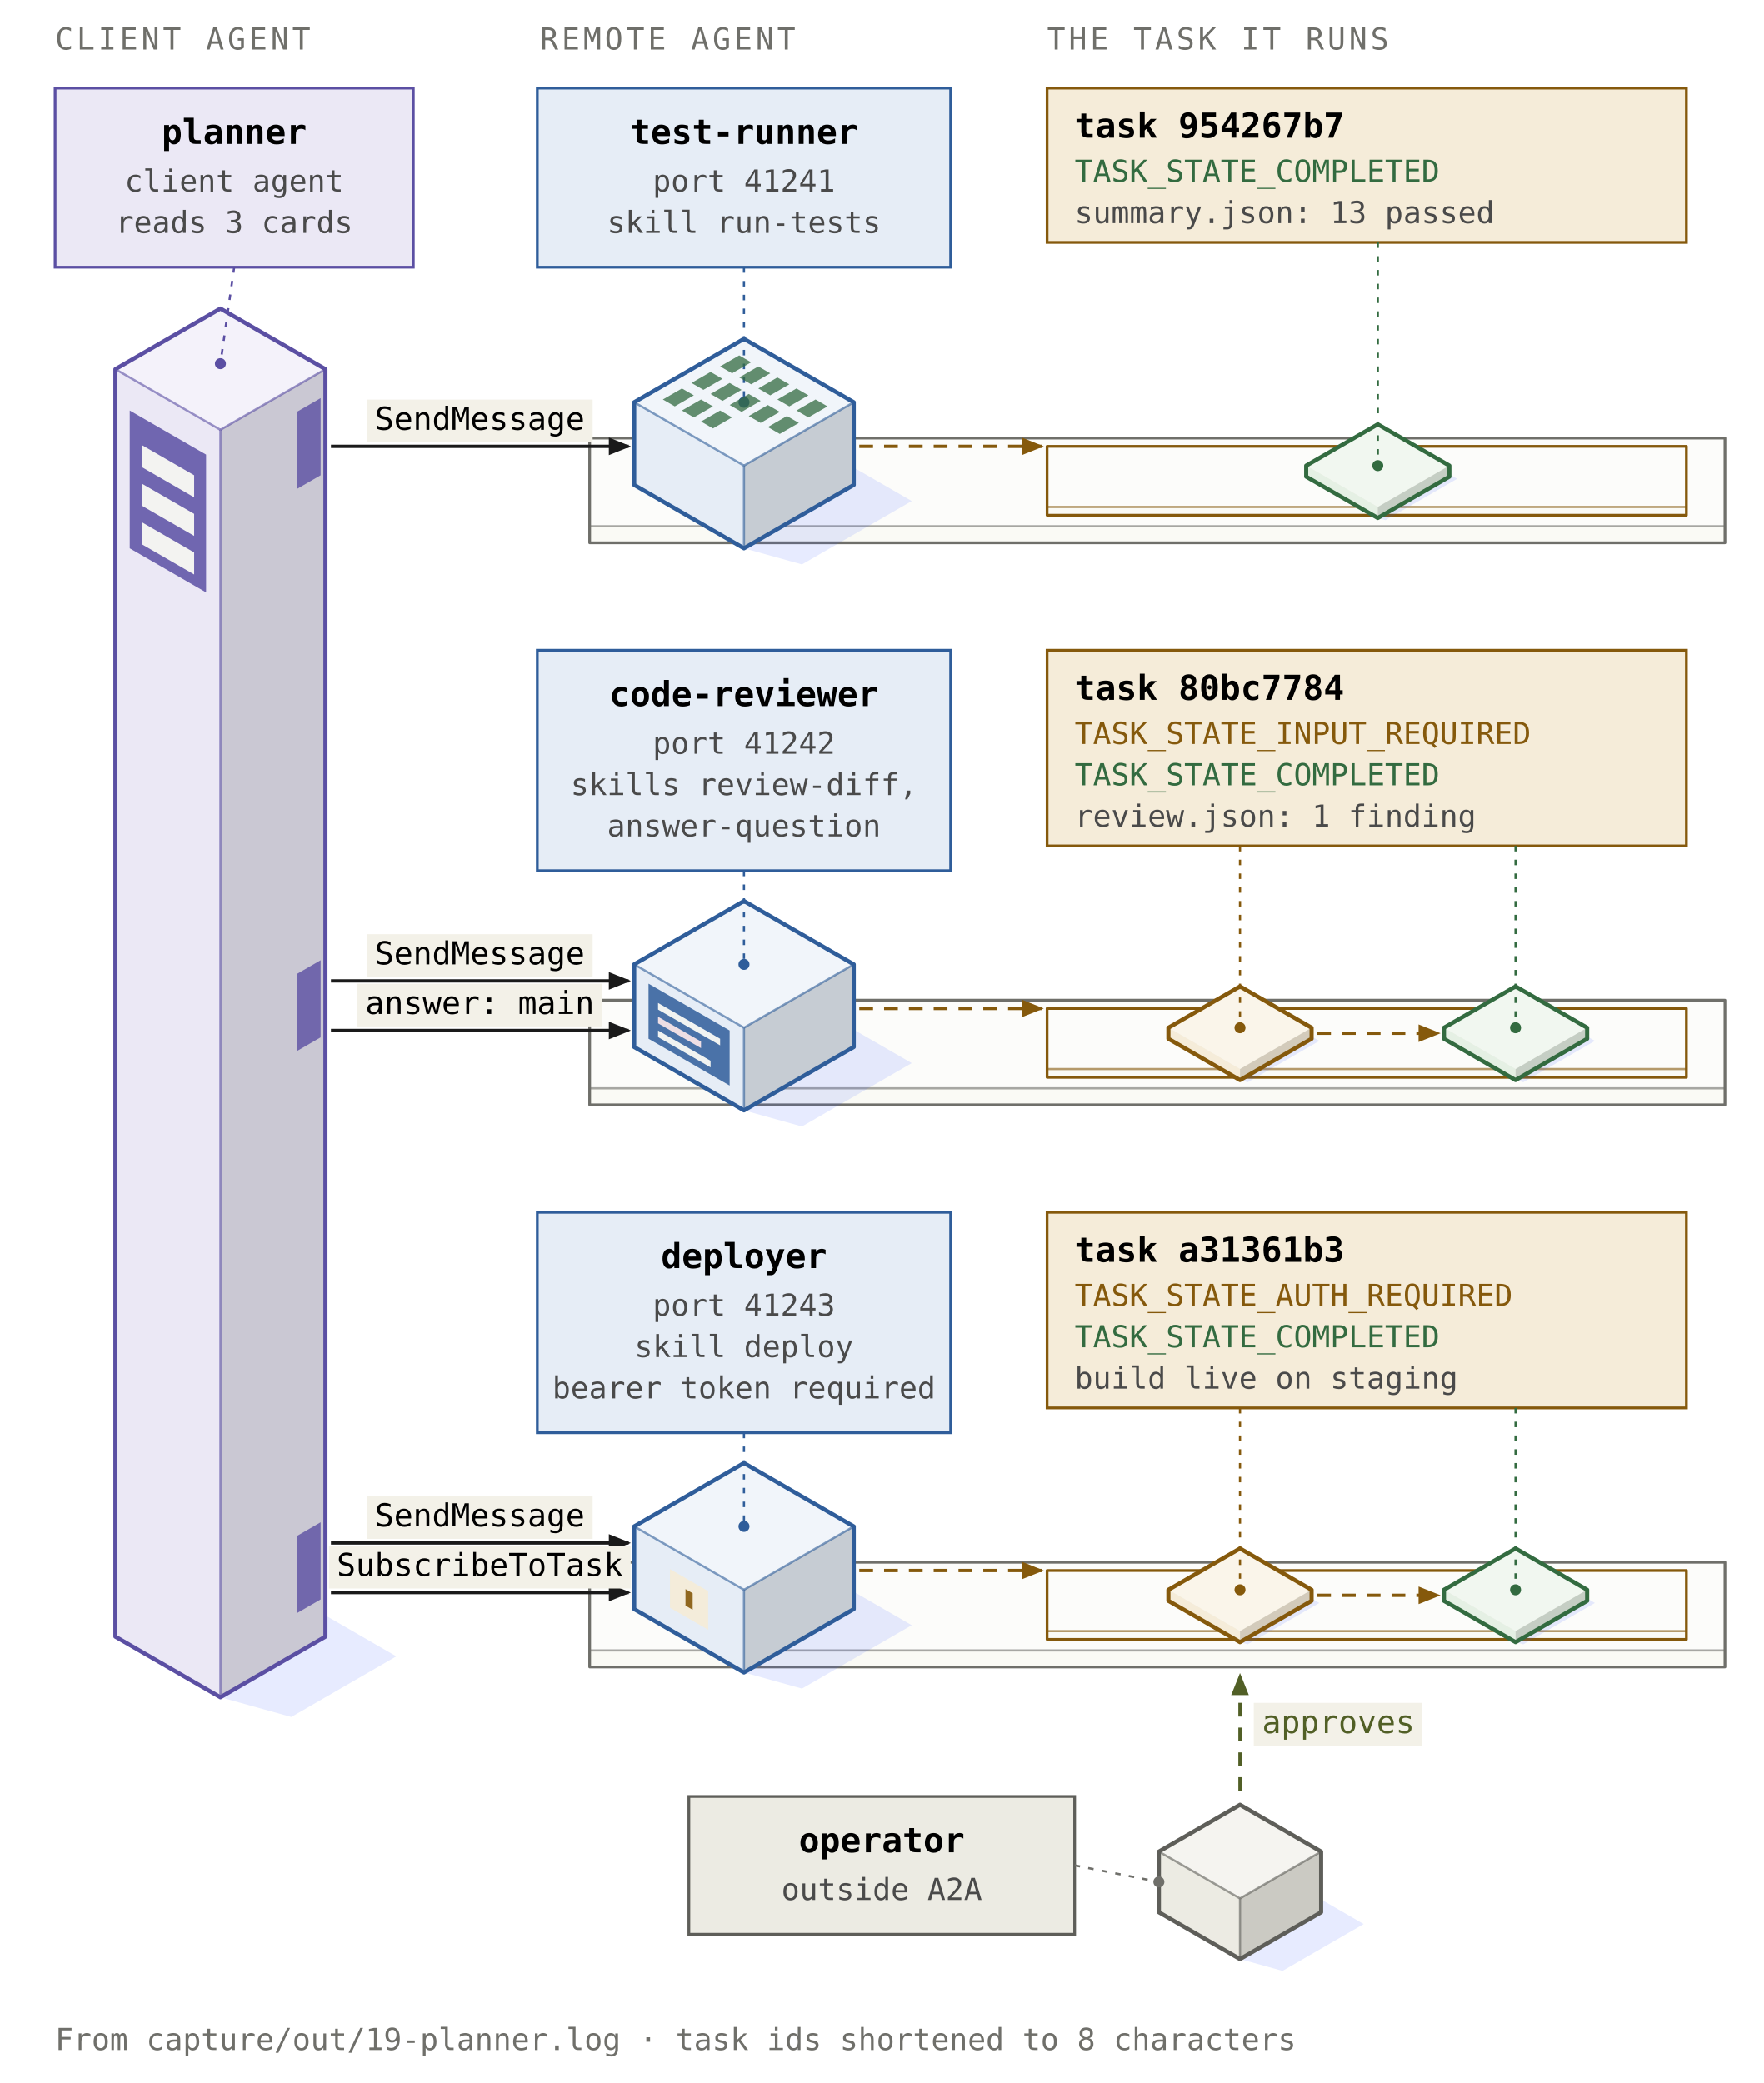
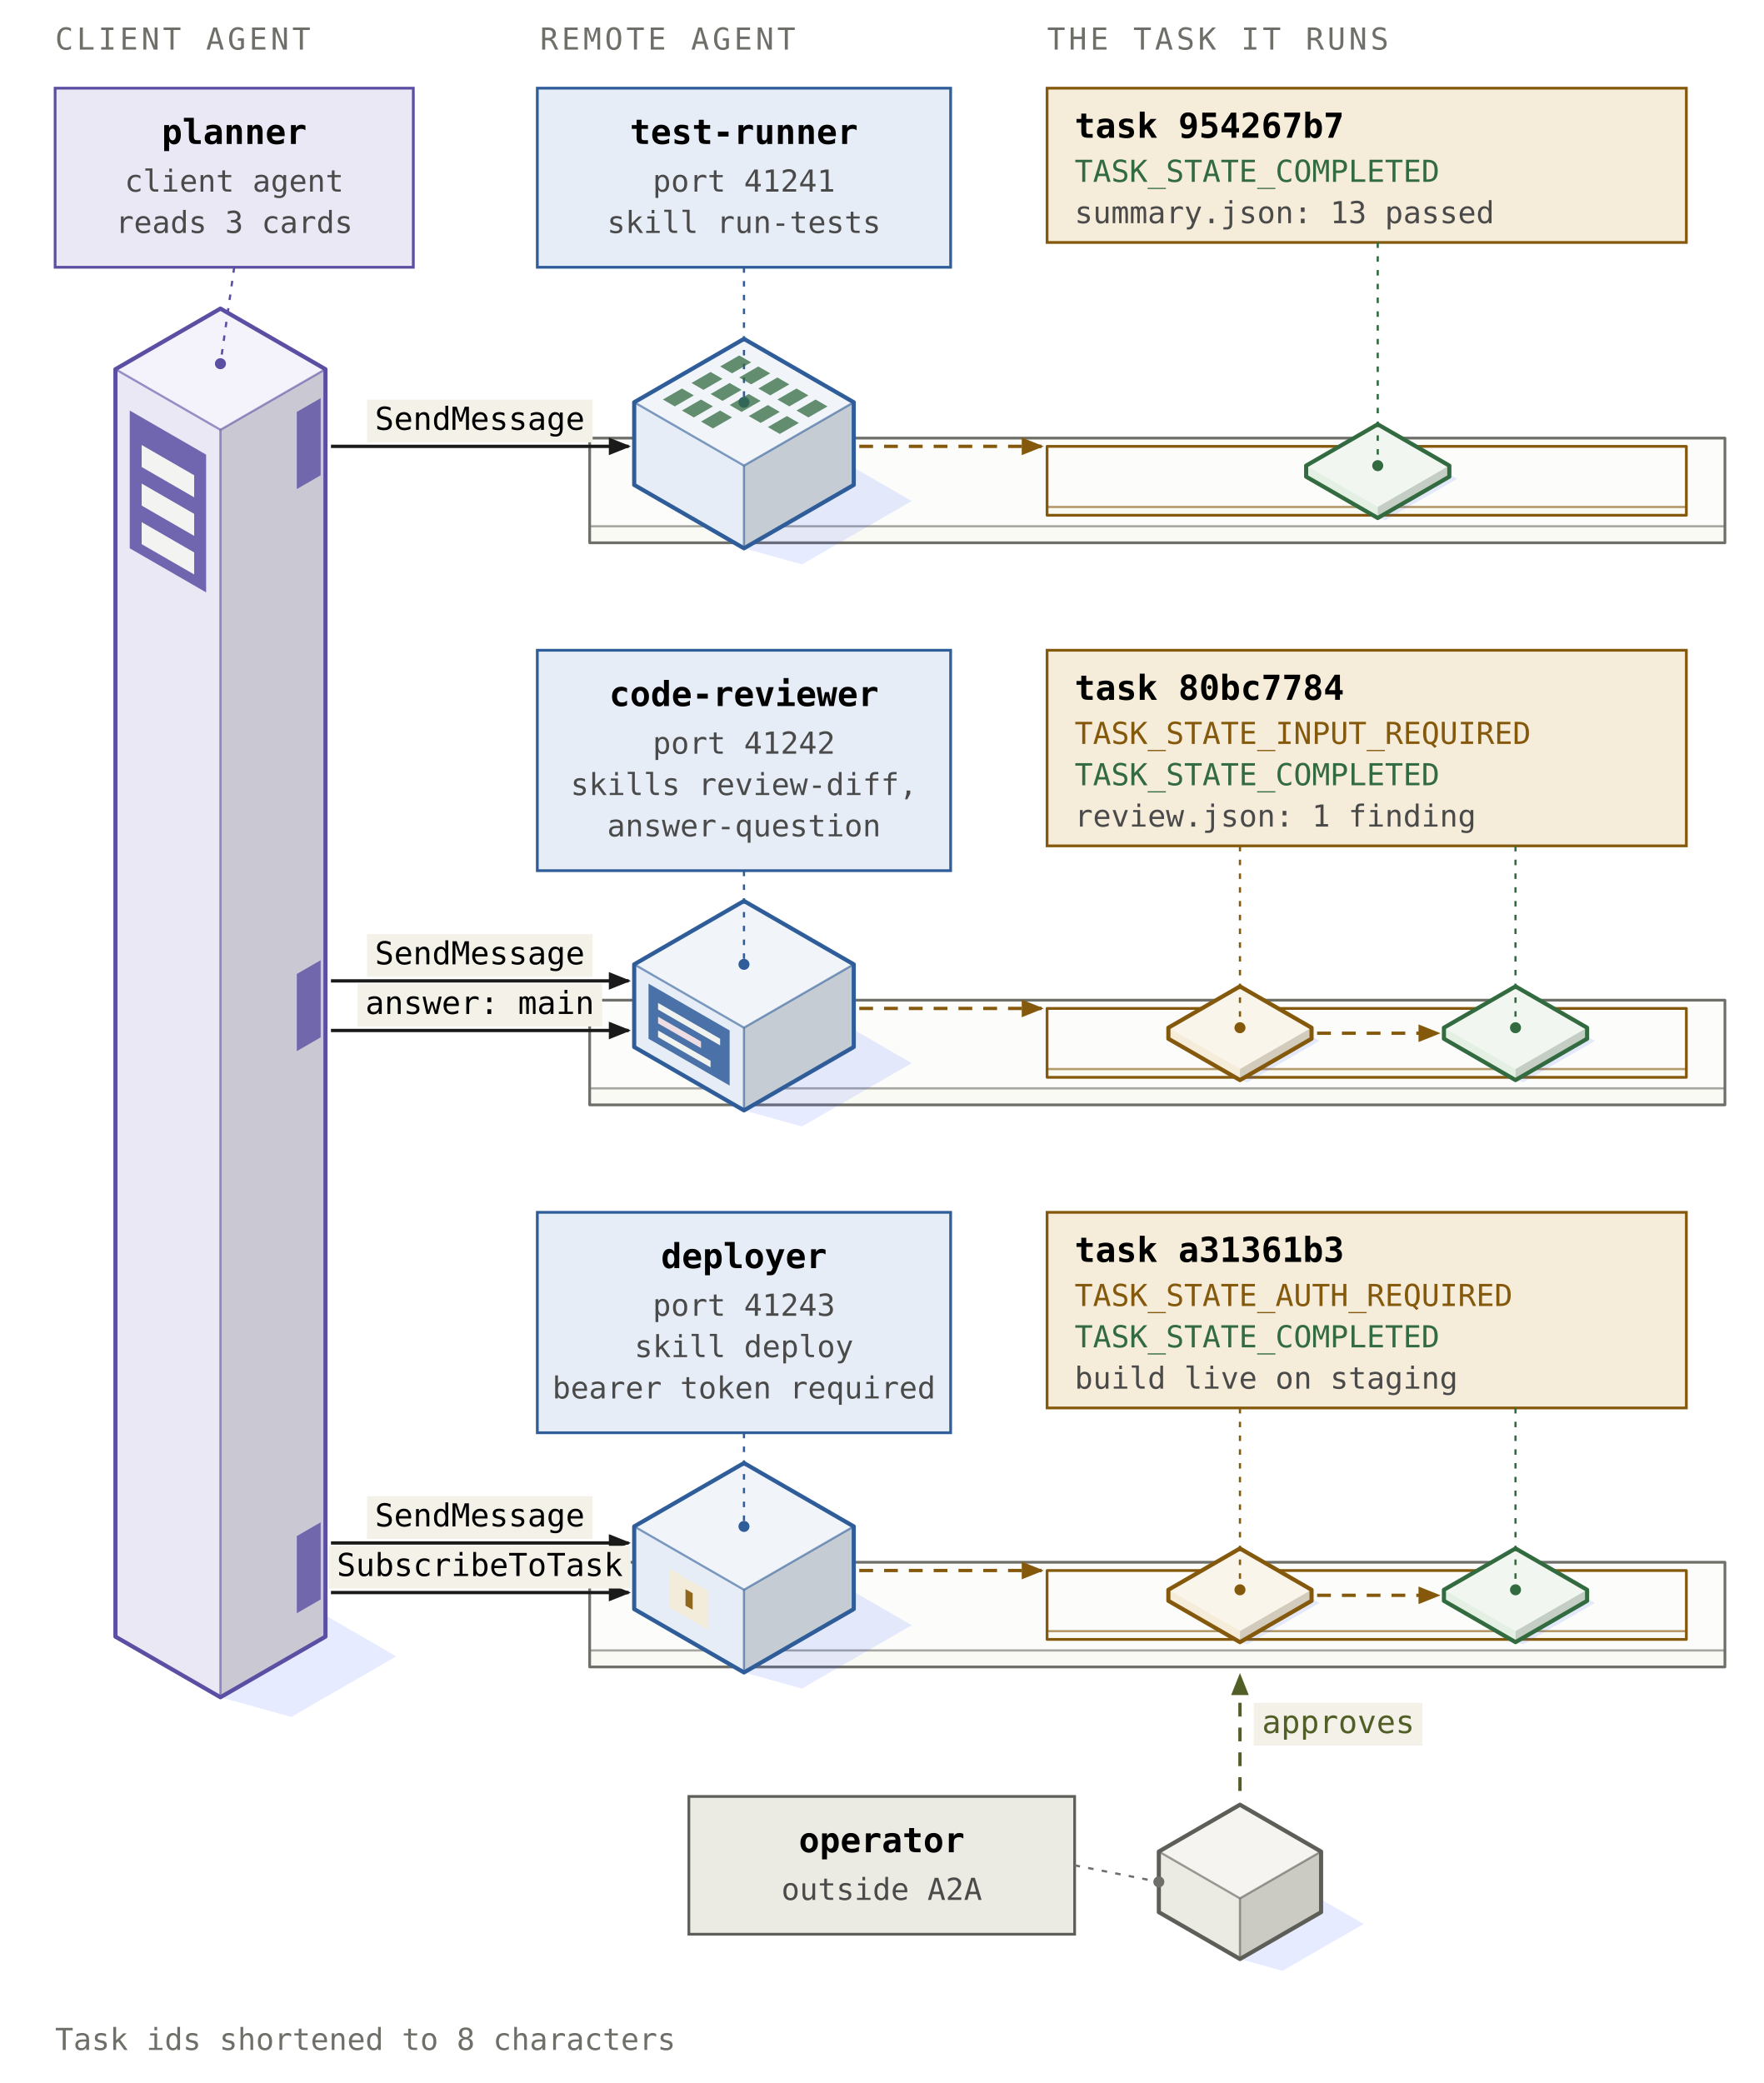
<svg xmlns="http://www.w3.org/2000/svg" viewBox="0 0 640 756" role="img" aria-labelledby="plate-planner-run-title plate-planner-run-desc" font-family="JetBrains Mono, ui-monospace, monospace">
  <defs>
    <marker id="plate-planner-run-head-ink" viewBox="0 0 10 10" refX="9" refY="5" markerWidth="8" markerHeight="8" markerUnits="userSpaceOnUse" orient="auto-start-reverse">
      <path d="M0 1 L10 5 L0 9 z" fill="var(--m-ink, #1a1a1a)" />
    </marker>
    <marker id="plate-planner-run-head-amber" viewBox="0 0 10 10" refX="9" refY="5" markerWidth="8" markerHeight="8" markerUnits="userSpaceOnUse" orient="auto-start-reverse">
      <path d="M0 1 L10 5 L0 9 z" fill="var(--m-amber-ink, #85590c)" />
    </marker>
    <marker id="plate-planner-run-head-olive" viewBox="0 0 10 10" refX="9" refY="5" markerWidth="8" markerHeight="8" markerUnits="userSpaceOnUse" orient="auto-start-reverse">
      <path d="M0 1 L10 5 L0 9 z" fill="var(--m-olive-ink, #515f26)" />
    </marker>
  </defs>
  <text x="20" y="18" font-size="11" letter-spacing="1.2" fill="var(--m-ink-mute, #6f6f6a)">CLIENT AGENT</text>
  <text x="196" y="18" font-size="11" letter-spacing="1.2" fill="var(--m-ink-mute, #6f6f6a)">REMOTE AGENT</text>
  <text x="380" y="18" font-size="11" letter-spacing="1.2" fill="var(--m-ink-mute, #6f6f6a)">THE TASK IT RUNS</text>
  <rect x="20" y="32" width="130" height="65" fill="var(--m-violet-fill, #ebe8f5)" stroke="var(--m-violet-ink, #5b4fa3)" />
  <text x="85" y="52.25" font-size="12.5" text-anchor="middle" font-weight="700">planner</text>
  <text x="85" y="69.55" font-size="11" text-anchor="middle" class="m-serif" fill="var(--m-ink-soft, #4a4a4a)">client agent</text>
  <text x="85" y="84.55" font-size="11" text-anchor="middle" class="m-serif" fill="var(--m-ink-soft, #4a4a4a)">reads 3 cards</text>
  <polygon points="41.89,594 80,572 105.72,579.15 143.83,601.15 105.72,623.15 80,616" fill="var(--m-accent, #3553ff)" fill-opacity="0.12" />
  <polygon points="80,112 118.11,134 118.11,594 80,616 41.89,594 41.89,134" fill="var(--m-panel, #f3f1e8)" />
  <polygon points="80,112 118.11,134 80,156 41.89,134" fill="var(--m-violet-fill, #ebe8f5)" />
  <polygon points="80,112 118.11,134 80,156 41.89,134" fill="var(--m-shine, #ffffff)" fill-opacity="0.45" />
  <polygon points="41.89,594 80,616 80,156 41.89,134" fill="var(--m-violet-fill, #ebe8f5)" />
  <polygon points="118.11,594 80,616 80,156 118.11,134" fill="var(--m-violet-fill, #ebe8f5)" />
  <polygon points="118.11,594 80,616 80,156 118.11,134" fill="var(--m-shade, #1a1a1a)" fill-opacity="0.16" />
  <polyline points="80,156 118.11,134" fill="none" stroke="var(--m-violet-ink, #5b4fa3)" stroke-width="0.8" stroke-opacity="0.6" />
  <polyline points="80,156 41.89,134" fill="none" stroke="var(--m-violet-ink, #5b4fa3)" stroke-width="0.8" stroke-opacity="0.6" />
  <polyline points="80,156 80,616" fill="none" stroke="var(--m-violet-ink, #5b4fa3)" stroke-width="0.8" stroke-opacity="0.6" />
  <polygon points="80,112 118.11,134 118.11,594 80,616 41.89,594 41.89,134" fill="none" stroke="var(--m-violet-ink, #5b4fa3)" stroke-width="1.5" stroke-linejoin="round" />
  <polygon points="47.09,149 74.8,165 74.8,215 47.09,199" fill="var(--m-violet-ink, #5b4fa3)" fill-opacity="0.85" />
  <polygon points="51.42,161.5 70.47,172.5 70.47,180.5 51.42,169.5" fill="var(--m-paper, #fafaf5)" fill-opacity="0.95" />
  <polygon points="51.42,175.5 70.47,186.5 70.47,194.5 51.42,183.5" fill="var(--m-paper, #fafaf5)" fill-opacity="0.95" />
  <polygon points="51.42,189.5 70.47,200.5 70.47,208.5 51.42,197.5" fill="var(--m-paper, #fafaf5)" fill-opacity="0.95" />
  <polyline points="85,97 80,132" fill="none" stroke="var(--m-violet-ink, #5b4fa3)" stroke-width="0.8" stroke-dasharray="2 3" />
  <circle cx="80" cy="132" r="2" fill="var(--m-violet-ink, #5b4fa3)" />
  <polygon points="214,197 626,197 626,191 626,159 214,159 214,191" fill="var(--m-panel, #f3f1e8)" />
  <polygon points="214,197 626,197 626,191 214,191" fill="var(--m-paper, #fafaf5)" />
  <polygon points="214,191 626,191 626,159 214,159" fill="var(--m-paper, #fafaf5)" />
  <polygon points="214,191 626,191 626,159 214,159" fill="var(--m-shine, #ffffff)" fill-opacity="0.45" />
  <polyline points="214,191 626,191" fill="none" stroke="var(--m-ink-mute, #6f6f6a)" stroke-width="0.8" stroke-opacity="0.6" />
  <polygon points="214,197 626,197 626,191 626,159 214,159 214,191" fill="none" stroke="var(--m-ink-mute, #6f6f6a)" stroke-width="1" stroke-linejoin="round" />
  <polygon points="116.37,172.5 107.71,177.5 107.71,149.5 116.37,144.5" fill="var(--m-violet-ink, #5b4fa3)" fill-opacity="0.8" />
  <polygon points="214,401 626,401 626,395 626,363 214,363 214,395" fill="var(--m-panel, #f3f1e8)" />
  <polygon points="214,401 626,401 626,395 214,395" fill="var(--m-paper, #fafaf5)" />
  <polygon points="214,395 626,395 626,363 214,363" fill="var(--m-paper, #fafaf5)" />
  <polygon points="214,395 626,395 626,363 214,363" fill="var(--m-shine, #ffffff)" fill-opacity="0.45" />
  <polyline points="214,395 626,395" fill="none" stroke="var(--m-ink-mute, #6f6f6a)" stroke-width="0.8" stroke-opacity="0.6" />
  <polygon points="214,401 626,401 626,395 626,363 214,363 214,395" fill="none" stroke="var(--m-ink-mute, #6f6f6a)" stroke-width="1" stroke-linejoin="round" />
  <polygon points="116.37,376.5 107.71,381.5 107.71,353.5 116.37,348.5" fill="var(--m-violet-ink, #5b4fa3)" fill-opacity="0.8" />
  <polygon points="214,605 626,605 626,599 626,567 214,567 214,599" fill="var(--m-panel, #f3f1e8)" />
  <polygon points="214,605 626,605 626,599 214,599" fill="var(--m-paper, #fafaf5)" />
  <polygon points="214,599 626,599 626,567 214,567" fill="var(--m-paper, #fafaf5)" />
  <polygon points="214,599 626,599 626,567 214,567" fill="var(--m-shine, #ffffff)" fill-opacity="0.45" />
  <polyline points="214,599 626,599" fill="none" stroke="var(--m-ink-mute, #6f6f6a)" stroke-width="0.8" stroke-opacity="0.6" />
  <polygon points="214,605 626,605 626,599 626,567 214,567 214,599" fill="none" stroke="var(--m-ink-mute, #6f6f6a)" stroke-width="1" stroke-linejoin="round" />
  <polygon points="116.37,580.5 107.71,585.5 107.71,557.5 116.37,552.5" fill="var(--m-violet-ink, #5b4fa3)" fill-opacity="0.8" />
  <g data-beat="1">
    <animate attributeName="opacity" values="0;0;1" keyTimes="0;0;1" calcMode="spline" keySplines="0 0 1 1;0.23 1 0.32 1" dur="0.45s" begin="indefinite" fill="freeze" />
    <animateTransform attributeName="transform" type="translate" values="0 4;0 4;0 0" keyTimes="0;0;1" calcMode="spline" keySplines="0 0 1 1;0.23 1 0.32 1" dur="0.45s" begin="indefinite" fill="freeze" />
    <rect x="195" y="32" width="150" height="65" fill="var(--m-blue-fill, #e6edf6)" stroke="var(--m-blue-ink, #2f5d9a)" />
    <text x="270" y="52.25" font-size="12.5" text-anchor="middle" font-weight="700">test-runner</text>
    <text x="270" y="69.55" font-size="11" text-anchor="middle" class="m-serif" fill="var(--m-ink-soft, #4a4a4a)">port 41241</text>
    <text x="270" y="84.55" font-size="11" text-anchor="middle" class="m-serif" fill="var(--m-ink-soft, #4a4a4a)">skill run-tests</text>
    <polygon points="230.16,176 270,153 291.04,158.85 330.88,181.85 291.04,204.85 270,199" fill="var(--m-accent, #3553ff)" fill-opacity="0.12" />
    <polygon points="270,123 309.84,146 309.84,176 270,199 230.16,176 230.16,146" fill="var(--m-panel, #f3f1e8)" />
    <polygon points="270,123 309.84,146 270,169 230.16,146" fill="var(--m-blue-fill, #e6edf6)" />
    <polygon points="270,123 309.84,146 270,169 230.16,146" fill="var(--m-shine, #ffffff)" fill-opacity="0.45" />
    <polygon points="230.16,176 270,199 270,169 230.16,146" fill="var(--m-blue-fill, #e6edf6)" />
    <polygon points="309.84,176 270,199 270,169 309.84,146" fill="var(--m-blue-fill, #e6edf6)" />
    <polygon points="309.84,176 270,199 270,169 309.84,146" fill="var(--m-shade, #1a1a1a)" fill-opacity="0.16" />
    <polyline points="270,169 309.84,146" fill="none" stroke="var(--m-blue-ink, #2f5d9a)" stroke-width="0.8" stroke-opacity="0.6" />
    <polyline points="270,169 230.16,146" fill="none" stroke="var(--m-blue-ink, #2f5d9a)" stroke-width="0.8" stroke-opacity="0.6" />
    <polyline points="270,169 270,199" fill="none" stroke="var(--m-blue-ink, #2f5d9a)" stroke-width="0.8" stroke-opacity="0.6" />
    <polygon points="270,123 309.84,146 309.84,176 270,199 230.16,176 230.16,146" fill="none" stroke="var(--m-blue-ink, #2f5d9a)" stroke-width="1.5" stroke-linejoin="round" />
    <polyline points="270,97 270,146" fill="none" stroke="var(--m-blue-ink, #2f5d9a)" stroke-width="0.8" stroke-dasharray="2 3" />
    <circle cx="270" cy="146" r="2" fill="var(--m-blue-ink, #2f5d9a)" />
    <polygon points="268.27,129 272.6,131.5 265.67,135.5 261.34,133" fill="var(--m-green-ink, #336b40)" fill-opacity="0.75" />
    <polygon points="275.2,133 279.53,135.5 272.6,139.5 268.27,137" fill="var(--m-green-ink, #336b40)" fill-opacity="0.75" />
    <polygon points="282.12,137 286.45,139.5 279.53,143.5 275.2,141" fill="var(--m-green-ink, #336b40)" fill-opacity="0.75" />
    <polygon points="289.05,141 293.38,143.5 286.45,147.5 282.12,145" fill="var(--m-green-ink, #336b40)" fill-opacity="0.75" />
    <polygon points="295.98,145 300.31,147.5 293.38,151.5 289.05,149" fill="var(--m-green-ink, #336b40)" fill-opacity="0.75" />
    <polygon points="257.88,135 262.21,137.5 255.28,141.5 250.95,139" fill="var(--m-green-ink, #336b40)" fill-opacity="0.75" />
    <polygon points="264.8,139 269.13,141.5 262.21,145.5 257.88,143" fill="var(--m-green-ink, #336b40)" fill-opacity="0.75" />
    <polygon points="271.73,143 276.06,145.5 269.13,149.5 264.8,147" fill="var(--m-green-ink, #336b40)" fill-opacity="0.75" />
    <polygon points="278.66,147 282.99,149.5 276.06,153.5 271.73,151" fill="var(--m-green-ink, #336b40)" fill-opacity="0.75" />
    <polygon points="285.59,151 289.92,153.5 282.99,157.5 278.66,155" fill="var(--m-green-ink, #336b40)" fill-opacity="0.75" />
    <polygon points="247.48,141 251.81,143.5 244.89,147.5 240.56,145" fill="var(--m-green-ink, #336b40)" fill-opacity="0.75" />
    <polygon points="254.41,145 258.74,147.5 251.81,151.5 247.48,149" fill="var(--m-green-ink, #336b40)" fill-opacity="0.75" />
    <polygon points="261.34,149 265.67,151.5 258.74,155.5 254.41,153" fill="var(--m-green-ink, #336b40)" fill-opacity="0.75" />
    <line x1="120.11" y1="162" x2="228.16" y2="162" stroke="var(--m-ink, #1a1a1a)" stroke-width="1.2" marker-end="url(#plate-planner-run-head-ink)" />
    <circle class="m-packet" r="3.5" fill="var(--m-ink, #1a1a1a)" opacity="0">
      <animateMotion path="M120.11 162 L228.16 162" keyPoints="0;0;1;1" keyTimes="0;0;0.688;1" calcMode="linear" dur="0.8s" begin="indefinite" fill="freeze" />
      <animate attributeName="opacity" values="0;0;1;1;0" keyTimes="0;0;0.1;0.688;1" dur="0.8s" begin="indefinite" fill="freeze" />
    </circle>
    <rect class="m-knock" x="133.18" y="145.03" width="81.9" height="15.5" fill="var(--m-panel, #f3f1e8)" />
    <text x="174.13" y="156" font-size="11.5" text-anchor="middle">SendMessage</text>
  </g>
  <g data-beat="2">
    <animate attributeName="opacity" values="0;0;1" keyTimes="0;0.571;1" calcMode="spline" keySplines="0 0 1 1;0.23 1 0.32 1" dur="1.05s" begin="indefinite" fill="freeze" />
    <animateTransform attributeName="transform" type="translate" values="0 4;0 4;0 0" keyTimes="0;0.571;1" calcMode="spline" keySplines="0 0 1 1;0.23 1 0.32 1" dur="1.05s" begin="indefinite" fill="freeze" />
    <line x1="311.84" y1="162" x2="378" y2="162" stroke="var(--m-amber-ink, #85590c)" stroke-width="1.2" stroke-dasharray="5 4" marker-end="url(#plate-planner-run-head-amber)" />
    <circle class="m-packet" r="3.5" fill="var(--m-amber-ink, #85590c)" opacity="0">
      <animateMotion path="M311.84 162 L378 162" keyPoints="0;0;1;1" keyTimes="0;0.429;0.821;1" calcMode="linear" dur="1.4s" begin="indefinite" fill="freeze" />
      <animate attributeName="opacity" values="0;0;1;1;0" keyTimes="0;0.429;0.486;0.821;1" dur="1.4s" begin="indefinite" fill="freeze" />
    </circle>
    <polygon points="380,187 612,187 612,184 612,162 380,162 380,184" fill="var(--m-panel, #f3f1e8)" />
    <polygon points="380,187 612,187 612,184 380,184" fill="var(--m-paper, #fafaf5)" />
    <polygon points="380,184 612,184 612,162 380,162" fill="var(--m-paper, #fafaf5)" />
    <polygon points="380,184 612,184 612,162 380,162" fill="var(--m-shine, #ffffff)" fill-opacity="0.45" />
    <polyline points="380,184 612,184" fill="none" stroke="var(--m-amber-ink, #85590c)" stroke-width="0.8" stroke-opacity="0.6" />
    <polygon points="380,187 612,187 612,184 612,162 380,162 380,184" fill="none" stroke="var(--m-amber-ink, #85590c)" stroke-width="1" stroke-linejoin="round" />
    <polygon points="474.02,173 500,158 502.81,158.78 528.79,173.78 502.81,188.78 500,188" fill="var(--m-accent, #3553ff)" fill-opacity="0.12" />
    <polygon points="500,154 525.98,169 525.98,173 500,188 474.02,173 474.02,169" fill="var(--m-panel, #f3f1e8)" />
    <polygon points="500,154 525.98,169 500,184 474.02,169" fill="var(--m-green-fill, #e5f0e4)" />
    <polygon points="500,154 525.98,169 500,184 474.02,169" fill="var(--m-shine, #ffffff)" fill-opacity="0.45" />
    <polygon points="474.02,173 500,188 500,184 474.02,169" fill="var(--m-green-fill, #e5f0e4)" />
    <polygon points="525.98,173 500,188 500,184 525.98,169" fill="var(--m-green-fill, #e5f0e4)" />
    <polygon points="525.98,173 500,188 500,184 525.98,169" fill="var(--m-shade, #1a1a1a)" fill-opacity="0.16" />
    <polygon points="500,154 525.98,169 525.98,173 500,188 474.02,173 474.02,169" fill="none" stroke="var(--m-green-ink, #336b40)" stroke-width="1.5" stroke-linejoin="round" />
    <rect x="380" y="32" width="232" height="56" fill="var(--m-amber-fill, #f5ecd9)" stroke="var(--m-amber-ink, #85590c)" />
    <text x="390" y="50" font-size="12.5" font-weight="700">task 954267b7</text>
    <text x="390" y="66" font-size="11" fill="var(--m-green-ink, #336b40)">TASK_STATE_COMPLETED</text>
    <text x="390" y="81" font-size="11" class="m-serif" fill="var(--m-ink-soft, #4a4a4a)">summary.json: 13 passed</text>
    <polyline points="500,88 500,169" fill="none" stroke="var(--m-green-ink, #336b40)" stroke-width="0.8" stroke-dasharray="2 3" />
    <circle cx="500" cy="169" r="2" fill="var(--m-green-ink, #336b40)" />
  </g>
  <g data-beat="3">
    <animate attributeName="opacity" values="0;0;1" keyTimes="0;0.727;1" calcMode="spline" keySplines="0 0 1 1;0.23 1 0.32 1" dur="1.65s" begin="indefinite" fill="freeze" />
    <animateTransform attributeName="transform" type="translate" values="0 4;0 4;0 0" keyTimes="0;0.727;1" calcMode="spline" keySplines="0 0 1 1;0.23 1 0.32 1" dur="1.65s" begin="indefinite" fill="freeze" />
    <rect x="195" y="236" width="150" height="80" fill="var(--m-blue-fill, #e6edf6)" stroke="var(--m-blue-ink, #2f5d9a)" />
    <text x="270" y="256.25" font-size="12.5" text-anchor="middle" font-weight="700">code-reviewer</text>
    <text x="270" y="273.55" font-size="11" text-anchor="middle" class="m-serif" fill="var(--m-ink-soft, #4a4a4a)">port 41242</text>
    <text x="270" y="288.55" font-size="11" text-anchor="middle" class="m-serif" fill="var(--m-ink-soft, #4a4a4a)">skills review-diff,</text>
    <text x="270" y="303.55" font-size="11" text-anchor="middle" class="m-serif" fill="var(--m-ink-soft, #4a4a4a)">answer-question</text>
    <polygon points="230.16,380 270,357 291.04,362.85 330.88,385.85 291.04,408.85 270,403" fill="var(--m-accent, #3553ff)" fill-opacity="0.12" />
    <polygon points="270,327 309.84,350 309.84,380 270,403 230.16,380 230.16,350" fill="var(--m-panel, #f3f1e8)" />
    <polygon points="270,327 309.84,350 270,373 230.16,350" fill="var(--m-blue-fill, #e6edf6)" />
    <polygon points="270,327 309.84,350 270,373 230.16,350" fill="var(--m-shine, #ffffff)" fill-opacity="0.45" />
    <polygon points="230.16,380 270,403 270,373 230.16,350" fill="var(--m-blue-fill, #e6edf6)" />
    <polygon points="309.84,380 270,403 270,373 309.84,350" fill="var(--m-blue-fill, #e6edf6)" />
    <polygon points="309.84,380 270,403 270,373 309.84,350" fill="var(--m-shade, #1a1a1a)" fill-opacity="0.16" />
    <polyline points="270,373 309.84,350" fill="none" stroke="var(--m-blue-ink, #2f5d9a)" stroke-width="0.8" stroke-opacity="0.6" />
    <polyline points="270,373 230.16,350" fill="none" stroke="var(--m-blue-ink, #2f5d9a)" stroke-width="0.8" stroke-opacity="0.6" />
    <polyline points="270,373 270,403" fill="none" stroke="var(--m-blue-ink, #2f5d9a)" stroke-width="0.8" stroke-opacity="0.6" />
    <polygon points="270,327 309.84,350 309.84,380 270,403 230.16,380 230.16,350" fill="none" stroke="var(--m-blue-ink, #2f5d9a)" stroke-width="1.5" stroke-linejoin="round" />
    <polyline points="270,316 270,350" fill="none" stroke="var(--m-blue-ink, #2f5d9a)" stroke-width="0.8" stroke-dasharray="2 3" />
    <circle cx="270" cy="350" r="2" fill="var(--m-blue-ink, #2f5d9a)" />
    <polygon points="235.36,377 264.8,394 264.8,374 235.36,357" fill="var(--m-blue-ink, #2f5d9a)" fill-opacity="0.85" />
    <polygon points="238.82,364 261.34,377 261.34,379.4 238.82,366.4" fill="var(--m-paper, #fafaf5)" fill-opacity="0.95" />
    <polygon points="238.82,369 254.41,378 254.41,380.4 238.82,371.4" fill="var(--m-rose-fill, #f7e4e7)" fill-opacity="0.95" />
    <polygon points="238.82,374 257.88,385 257.88,387.4 238.82,376.4" fill="var(--m-paper, #fafaf5)" fill-opacity="0.95" />
    <line x1="120.11" y1="356" x2="228.16" y2="356" stroke="var(--m-ink, #1a1a1a)" stroke-width="1.2" marker-end="url(#plate-planner-run-head-ink)" />
    <circle class="m-packet" r="3.5" fill="var(--m-ink, #1a1a1a)" opacity="0">
      <animateMotion path="M120.11 356 L228.16 356" keyPoints="0;0;1;1" keyTimes="0;0.6;0.875;1" calcMode="linear" dur="2s" begin="indefinite" fill="freeze" />
      <animate attributeName="opacity" values="0;0;1;1;0" keyTimes="0;0.6;0.64;0.875;1" dur="2s" begin="indefinite" fill="freeze" />
    </circle>
    <rect class="m-knock" x="133.18" y="339.03" width="81.9" height="15.5" fill="var(--m-panel, #f3f1e8)" />
    <text x="174.13" y="350" font-size="11.5" text-anchor="middle">SendMessage</text>
  </g>
  <g data-beat="4">
    <animate attributeName="opacity" values="0;0;1" keyTimes="0;0.8;1" calcMode="spline" keySplines="0 0 1 1;0.23 1 0.32 1" dur="2.25s" begin="indefinite" fill="freeze" />
    <animateTransform attributeName="transform" type="translate" values="0 4;0 4;0 0" keyTimes="0;0.8;1" calcMode="spline" keySplines="0 0 1 1;0.23 1 0.32 1" dur="2.25s" begin="indefinite" fill="freeze" />
    <line x1="311.84" y1="366" x2="378" y2="366" stroke="var(--m-amber-ink, #85590c)" stroke-width="1.2" stroke-dasharray="5 4" marker-end="url(#plate-planner-run-head-amber)" />
    <circle class="m-packet" r="3.5" fill="var(--m-amber-ink, #85590c)" opacity="0">
      <animateMotion path="M311.84 366 L378 366" keyPoints="0;0;1;1" keyTimes="0;0.692;0.904;1" calcMode="linear" dur="2.6s" begin="indefinite" fill="freeze" />
      <animate attributeName="opacity" values="0;0;1;1;0" keyTimes="0;0.692;0.723;0.904;1" dur="2.6s" begin="indefinite" fill="freeze" />
    </circle>
    <polygon points="380,391 612,391 612,388 612,366 380,366 380,388" fill="var(--m-panel, #f3f1e8)" />
    <polygon points="380,391 612,391 612,388 380,388" fill="var(--m-paper, #fafaf5)" />
    <polygon points="380,388 612,388 612,366 380,366" fill="var(--m-paper, #fafaf5)" />
    <polygon points="380,388 612,388 612,366 380,366" fill="var(--m-shine, #ffffff)" fill-opacity="0.45" />
    <polyline points="380,388 612,388" fill="none" stroke="var(--m-amber-ink, #85590c)" stroke-width="0.8" stroke-opacity="0.6" />
    <polygon points="380,391 612,391 612,388 612,366 380,366 380,388" fill="none" stroke="var(--m-amber-ink, #85590c)" stroke-width="1" stroke-linejoin="round" />
    <polygon points="424.02,377 450,362 452.81,362.78 478.79,377.78 452.81,392.78 450,392" fill="var(--m-accent, #3553ff)" fill-opacity="0.12" />
    <polygon points="450,358 475.98,373 475.98,377 450,392 424.02,377 424.02,373" fill="var(--m-panel, #f3f1e8)" />
    <polygon points="450,358 475.98,373 450,388 424.02,373" fill="var(--m-amber-fill, #f5ecd9)" />
    <polygon points="450,358 475.98,373 450,388 424.02,373" fill="var(--m-shine, #ffffff)" fill-opacity="0.45" />
    <polygon points="424.02,377 450,392 450,388 424.02,373" fill="var(--m-amber-fill, #f5ecd9)" />
    <polygon points="475.98,377 450,392 450,388 475.98,373" fill="var(--m-amber-fill, #f5ecd9)" />
    <polygon points="475.98,377 450,392 450,388 475.98,373" fill="var(--m-shade, #1a1a1a)" fill-opacity="0.16" />
    <polygon points="450,358 475.98,373 475.98,377 450,392 424.02,377 424.02,373" fill="none" stroke="var(--m-amber-ink, #85590c)" stroke-width="1.5" stroke-linejoin="round" />
    <rect x="380" y="236" width="232" height="71" fill="var(--m-amber-fill, #f5ecd9)" stroke="var(--m-amber-ink, #85590c)" />
    <text x="390" y="254" font-size="12.5" font-weight="700">task 80bc7784</text>
    <text x="390" y="270" font-size="11" fill="var(--m-amber-ink, #85590c)">TASK_STATE_INPUT_REQUIRED</text>
  </g>
  <g data-beat="6">
    <animate attributeName="opacity" values="0;0;1" keyTimes="0;0.87;1" calcMode="spline" keySplines="0 0 1 1;0.23 1 0.32 1" dur="3.45s" begin="indefinite" fill="freeze" />
    <animateTransform attributeName="transform" type="translate" values="0 4;0 4;0 0" keyTimes="0;0.87;1" calcMode="spline" keySplines="0 0 1 1;0.23 1 0.32 1" dur="3.45s" begin="indefinite" fill="freeze" />
    <text x="390" y="285" font-size="11" fill="var(--m-green-ink, #336b40)">TASK_STATE_COMPLETED</text>
    <text x="390" y="300" font-size="11" class="m-serif" fill="var(--m-ink-soft, #4a4a4a)">review.json: 1 finding</text>
  </g>
  <g data-beat="4">
    <animate attributeName="opacity" values="0;0;1" keyTimes="0;0.8;1" calcMode="spline" keySplines="0 0 1 1;0.23 1 0.32 1" dur="2.25s" begin="indefinite" fill="freeze" />
    <animateTransform attributeName="transform" type="translate" values="0 4;0 4;0 0" keyTimes="0;0.8;1" calcMode="spline" keySplines="0 0 1 1;0.23 1 0.32 1" dur="2.25s" begin="indefinite" fill="freeze" />
    <polyline points="450,307 450,373" fill="none" stroke="var(--m-amber-ink, #85590c)" stroke-width="0.8" stroke-dasharray="2 3" />
    <circle cx="450" cy="373" r="2" fill="var(--m-amber-ink, #85590c)" />
  </g>
  <g data-beat="6">
    <animate attributeName="opacity" values="0;0;1" keyTimes="0;0.87;1" calcMode="spline" keySplines="0 0 1 1;0.23 1 0.32 1" dur="3.45s" begin="indefinite" fill="freeze" />
    <animateTransform attributeName="transform" type="translate" values="0 4;0 4;0 0" keyTimes="0;0.87;1" calcMode="spline" keySplines="0 0 1 1;0.23 1 0.32 1" dur="3.45s" begin="indefinite" fill="freeze" />
    <polygon points="524.02,377 550,362 552.81,362.78 578.79,377.78 552.81,392.78 550,392" fill="var(--m-accent, #3553ff)" fill-opacity="0.12" />
    <polygon points="550,358 575.98,373 575.98,377 550,392 524.02,377 524.02,373" fill="var(--m-panel, #f3f1e8)" />
    <polygon points="550,358 575.98,373 550,388 524.02,373" fill="var(--m-green-fill, #e5f0e4)" />
    <polygon points="550,358 575.98,373 550,388 524.02,373" fill="var(--m-shine, #ffffff)" fill-opacity="0.45" />
    <polygon points="524.02,377 550,392 550,388 524.02,373" fill="var(--m-green-fill, #e5f0e4)" />
    <polygon points="575.98,377 550,392 550,388 575.98,373" fill="var(--m-green-fill, #e5f0e4)" />
    <polygon points="575.98,377 550,392 550,388 575.98,373" fill="var(--m-shade, #1a1a1a)" fill-opacity="0.16" />
    <polygon points="550,358 575.98,373 575.98,377 550,392 524.02,377 524.02,373" fill="none" stroke="var(--m-green-ink, #336b40)" stroke-width="1.5" stroke-linejoin="round" />
    <polyline points="550,307 550,373" fill="none" stroke="var(--m-green-ink, #336b40)" stroke-width="0.8" stroke-dasharray="2 3" />
    <circle cx="550" cy="373" r="2" fill="var(--m-green-ink, #336b40)" />
    <line x1="478" y1="375" x2="522" y2="375" stroke="var(--m-amber-ink, #85590c)" stroke-width="1.2" stroke-dasharray="5 4" marker-end="url(#plate-planner-run-head-amber)" />
    <circle class="m-packet" r="3.5" fill="var(--m-amber-ink, #85590c)" opacity="0">
      <animateMotion path="M478 375 L522 375" keyPoints="0;0;1;1" keyTimes="0;0.789;0.934;1" calcMode="linear" dur="3.8s" begin="indefinite" fill="freeze" />
      <animate attributeName="opacity" values="0;0;1;1;0" keyTimes="0;0.789;0.811;0.934;1" dur="3.8s" begin="indefinite" fill="freeze" />
    </circle>
  </g>
  <g data-beat="5">
    <animate attributeName="opacity" values="0;0;1" keyTimes="0;0.842;1" calcMode="spline" keySplines="0 0 1 1;0.23 1 0.32 1" dur="2.85s" begin="indefinite" fill="freeze" />
    <animateTransform attributeName="transform" type="translate" values="0 4;0 4;0 0" keyTimes="0;0.842;1" calcMode="spline" keySplines="0 0 1 1;0.23 1 0.32 1" dur="2.85s" begin="indefinite" fill="freeze" />
    <line x1="120.11" y1="374" x2="228.16" y2="374" stroke="var(--m-ink, #1a1a1a)" stroke-width="1.2" marker-end="url(#plate-planner-run-head-ink)" />
    <circle class="m-packet" r="3.5" fill="var(--m-ink, #1a1a1a)" opacity="0">
      <animateMotion path="M120.11 374 L228.16 374" keyPoints="0;0;1;1" keyTimes="0;0.75;0.922;1" calcMode="linear" dur="3.2s" begin="indefinite" fill="freeze" />
      <animate attributeName="opacity" values="0;0;1;1;0" keyTimes="0;0.75;0.775;0.922;1" dur="3.2s" begin="indefinite" fill="freeze" />
    </circle>
    <rect class="m-knock" x="129.73" y="357.03" width="88.8" height="15.5" fill="var(--m-panel, #f3f1e8)" />
    <text x="174.13" y="368" font-size="11.5" text-anchor="middle">answer: main</text>
  </g>
  <g data-beat="7">
    <animate attributeName="opacity" values="0;0;1" keyTimes="0;0.889;1" calcMode="spline" keySplines="0 0 1 1;0.23 1 0.32 1" dur="4.05s" begin="indefinite" fill="freeze" />
    <animateTransform attributeName="transform" type="translate" values="0 4;0 4;0 0" keyTimes="0;0.889;1" calcMode="spline" keySplines="0 0 1 1;0.23 1 0.32 1" dur="4.05s" begin="indefinite" fill="freeze" />
    <rect x="195" y="440" width="150" height="80" fill="var(--m-blue-fill, #e6edf6)" stroke="var(--m-blue-ink, #2f5d9a)" />
    <text x="270" y="460.25" font-size="12.5" text-anchor="middle" font-weight="700">deployer</text>
    <text x="270" y="477.55" font-size="11" text-anchor="middle" class="m-serif" fill="var(--m-ink-soft, #4a4a4a)">port 41243</text>
    <text x="270" y="492.55" font-size="11" text-anchor="middle" class="m-serif" fill="var(--m-ink-soft, #4a4a4a)">skill deploy</text>
    <text x="270" y="507.55" font-size="11" text-anchor="middle" class="m-serif" fill="var(--m-ink-soft, #4a4a4a)">bearer token required</text>
    <polygon points="230.16,584 270,561 291.04,566.85 330.88,589.85 291.04,612.85 270,607" fill="var(--m-accent, #3553ff)" fill-opacity="0.12" />
    <polygon points="270,531 309.84,554 309.84,584 270,607 230.16,584 230.16,554" fill="var(--m-panel, #f3f1e8)" />
    <polygon points="270,531 309.84,554 270,577 230.16,554" fill="var(--m-blue-fill, #e6edf6)" />
    <polygon points="270,531 309.84,554 270,577 230.16,554" fill="var(--m-shine, #ffffff)" fill-opacity="0.45" />
    <polygon points="230.16,584 270,607 270,577 230.16,554" fill="var(--m-blue-fill, #e6edf6)" />
    <polygon points="309.84,584 270,607 270,577 309.84,554" fill="var(--m-blue-fill, #e6edf6)" />
    <polygon points="309.84,584 270,607 270,577 309.84,554" fill="var(--m-shade, #1a1a1a)" fill-opacity="0.16" />
    <polyline points="270,577 309.84,554" fill="none" stroke="var(--m-blue-ink, #2f5d9a)" stroke-width="0.8" stroke-opacity="0.6" />
    <polyline points="270,577 230.16,554" fill="none" stroke="var(--m-blue-ink, #2f5d9a)" stroke-width="0.8" stroke-opacity="0.6" />
    <polyline points="270,577 270,607" fill="none" stroke="var(--m-blue-ink, #2f5d9a)" stroke-width="0.8" stroke-opacity="0.6" />
    <polygon points="270,531 309.84,554 309.84,584 270,607 230.16,584 230.16,554" fill="none" stroke="var(--m-blue-ink, #2f5d9a)" stroke-width="1.5" stroke-linejoin="round" />
    <polyline points="270,520 270,554" fill="none" stroke="var(--m-blue-ink, #2f5d9a)" stroke-width="0.8" stroke-dasharray="2 3" />
    <circle cx="270" cy="554" r="2" fill="var(--m-blue-ink, #2f5d9a)" />
    <polygon points="243.15,583.5 257.01,591.5 257.01,577.5 243.15,569.5" fill="var(--m-amber-fill, #f5ecd9)" fill-opacity="0.95" />
    <polygon points="248.78,582.75 251.38,584.25 251.38,578.25 248.78,576.75" fill="var(--m-amber-ink, #85590c)" fill-opacity="0.9" />
    <line x1="120.11" y1="560" x2="228.16" y2="560" stroke="var(--m-ink, #1a1a1a)" stroke-width="1.2" marker-end="url(#plate-planner-run-head-ink)" />
    <circle class="m-packet" r="3.5" fill="var(--m-ink, #1a1a1a)" opacity="0">
      <animateMotion path="M120.11 560 L228.16 560" keyPoints="0;0;1;1" keyTimes="0;0.818;0.943;1" calcMode="linear" dur="4.4s" begin="indefinite" fill="freeze" />
      <animate attributeName="opacity" values="0;0;1;1;0" keyTimes="0;0.818;0.836;0.943;1" dur="4.4s" begin="indefinite" fill="freeze" />
    </circle>
    <rect class="m-knock" x="133.18" y="543.03" width="81.9" height="15.5" fill="var(--m-panel, #f3f1e8)" />
    <text x="174.13" y="554" font-size="11.5" text-anchor="middle">SendMessage</text>
  </g>
  <g data-beat="8">
    <animate attributeName="opacity" values="0;0;1" keyTimes="0;0.903;1" calcMode="spline" keySplines="0 0 1 1;0.23 1 0.32 1" dur="4.65s" begin="indefinite" fill="freeze" />
    <animateTransform attributeName="transform" type="translate" values="0 4;0 4;0 0" keyTimes="0;0.903;1" calcMode="spline" keySplines="0 0 1 1;0.23 1 0.32 1" dur="4.65s" begin="indefinite" fill="freeze" />
    <line x1="311.84" y1="570" x2="378" y2="570" stroke="var(--m-amber-ink, #85590c)" stroke-width="1.2" stroke-dasharray="5 4" marker-end="url(#plate-planner-run-head-amber)" />
    <circle class="m-packet" r="3.5" fill="var(--m-amber-ink, #85590c)" opacity="0">
      <animateMotion path="M311.84 570 L378 570" keyPoints="0;0;1;1" keyTimes="0;0.84;0.95;1" calcMode="linear" dur="5s" begin="indefinite" fill="freeze" />
      <animate attributeName="opacity" values="0;0;1;1;0" keyTimes="0;0.84;0.856;0.95;1" dur="5s" begin="indefinite" fill="freeze" />
    </circle>
    <polygon points="380,595 612,595 612,592 612,570 380,570 380,592" fill="var(--m-panel, #f3f1e8)" />
    <polygon points="380,595 612,595 612,592 380,592" fill="var(--m-paper, #fafaf5)" />
    <polygon points="380,592 612,592 612,570 380,570" fill="var(--m-paper, #fafaf5)" />
    <polygon points="380,592 612,592 612,570 380,570" fill="var(--m-shine, #ffffff)" fill-opacity="0.45" />
    <polyline points="380,592 612,592" fill="none" stroke="var(--m-amber-ink, #85590c)" stroke-width="0.8" stroke-opacity="0.6" />
    <polygon points="380,595 612,595 612,592 612,570 380,570 380,592" fill="none" stroke="var(--m-amber-ink, #85590c)" stroke-width="1" stroke-linejoin="round" />
    <polygon points="424.02,581 450,566 452.81,566.78 478.79,581.78 452.81,596.78 450,596" fill="var(--m-accent, #3553ff)" fill-opacity="0.12" />
    <polygon points="450,562 475.98,577 475.98,581 450,596 424.02,581 424.02,577" fill="var(--m-panel, #f3f1e8)" />
    <polygon points="450,562 475.98,577 450,592 424.02,577" fill="var(--m-amber-fill, #f5ecd9)" />
    <polygon points="450,562 475.98,577 450,592 424.02,577" fill="var(--m-shine, #ffffff)" fill-opacity="0.45" />
    <polygon points="424.02,581 450,596 450,592 424.02,577" fill="var(--m-amber-fill, #f5ecd9)" />
    <polygon points="475.98,581 450,596 450,592 475.98,577" fill="var(--m-amber-fill, #f5ecd9)" />
    <polygon points="475.98,581 450,596 450,592 475.98,577" fill="var(--m-shade, #1a1a1a)" fill-opacity="0.16" />
    <polygon points="450,562 475.98,577 475.98,581 450,596 424.02,581 424.02,577" fill="none" stroke="var(--m-amber-ink, #85590c)" stroke-width="1.5" stroke-linejoin="round" />
    <rect x="380" y="440" width="232" height="71" fill="var(--m-amber-fill, #f5ecd9)" stroke="var(--m-amber-ink, #85590c)" />
    <text x="390" y="458" font-size="12.5" font-weight="700">task a31361b3</text>
    <text x="390" y="474" font-size="11" fill="var(--m-amber-ink, #85590c)">TASK_STATE_AUTH_REQUIRED</text>
  </g>
  <g data-beat="10">
    <animate attributeName="opacity" values="0;0;1" keyTimes="0;0.923;1" calcMode="spline" keySplines="0 0 1 1;0.23 1 0.32 1" dur="5.85s" begin="indefinite" fill="freeze" />
    <animateTransform attributeName="transform" type="translate" values="0 4;0 4;0 0" keyTimes="0;0.923;1" calcMode="spline" keySplines="0 0 1 1;0.23 1 0.32 1" dur="5.85s" begin="indefinite" fill="freeze" />
    <text x="390" y="489" font-size="11" fill="var(--m-green-ink, #336b40)">TASK_STATE_COMPLETED</text>
    <text x="390" y="504" font-size="11" class="m-serif" fill="var(--m-ink-soft, #4a4a4a)">build live on staging</text>
  </g>
  <g data-beat="8">
    <animate attributeName="opacity" values="0;0;1" keyTimes="0;0.903;1" calcMode="spline" keySplines="0 0 1 1;0.23 1 0.32 1" dur="4.65s" begin="indefinite" fill="freeze" />
    <animateTransform attributeName="transform" type="translate" values="0 4;0 4;0 0" keyTimes="0;0.903;1" calcMode="spline" keySplines="0 0 1 1;0.23 1 0.32 1" dur="4.65s" begin="indefinite" fill="freeze" />
    <polyline points="450,511 450,577" fill="none" stroke="var(--m-amber-ink, #85590c)" stroke-width="0.8" stroke-dasharray="2 3" />
    <circle cx="450" cy="577" r="2" fill="var(--m-amber-ink, #85590c)" />
  </g>
  <g data-beat="10">
    <animate attributeName="opacity" values="0;0;1" keyTimes="0;0.923;1" calcMode="spline" keySplines="0 0 1 1;0.23 1 0.32 1" dur="5.85s" begin="indefinite" fill="freeze" />
    <animateTransform attributeName="transform" type="translate" values="0 4;0 4;0 0" keyTimes="0;0.923;1" calcMode="spline" keySplines="0 0 1 1;0.23 1 0.32 1" dur="5.85s" begin="indefinite" fill="freeze" />
    <polygon points="524.02,581 550,566 552.81,566.78 578.79,581.78 552.81,596.78 550,596" fill="var(--m-accent, #3553ff)" fill-opacity="0.12" />
    <polygon points="550,562 575.98,577 575.98,581 550,596 524.02,581 524.02,577" fill="var(--m-panel, #f3f1e8)" />
    <polygon points="550,562 575.98,577 550,592 524.02,577" fill="var(--m-green-fill, #e5f0e4)" />
    <polygon points="550,562 575.98,577 550,592 524.02,577" fill="var(--m-shine, #ffffff)" fill-opacity="0.45" />
    <polygon points="524.02,581 550,596 550,592 524.02,577" fill="var(--m-green-fill, #e5f0e4)" />
    <polygon points="575.98,581 550,596 550,592 575.98,577" fill="var(--m-green-fill, #e5f0e4)" />
    <polygon points="575.98,581 550,596 550,592 575.98,577" fill="var(--m-shade, #1a1a1a)" fill-opacity="0.16" />
    <polygon points="550,562 575.98,577 575.98,581 550,596 524.02,581 524.02,577" fill="none" stroke="var(--m-green-ink, #336b40)" stroke-width="1.5" stroke-linejoin="round" />
    <polyline points="550,511 550,577" fill="none" stroke="var(--m-green-ink, #336b40)" stroke-width="0.8" stroke-dasharray="2 3" />
    <circle cx="550" cy="577" r="2" fill="var(--m-green-ink, #336b40)" />
    <line x1="478" y1="579" x2="522" y2="579" stroke="var(--m-amber-ink, #85590c)" stroke-width="1.2" stroke-dasharray="5 4" marker-end="url(#plate-planner-run-head-amber)" />
    <circle class="m-packet" r="3.5" fill="var(--m-amber-ink, #85590c)" opacity="0">
      <animateMotion path="M478 579 L522 579" keyPoints="0;0;1;1" keyTimes="0;0.871;0.96;1" calcMode="linear" dur="6.2s" begin="indefinite" fill="freeze" />
      <animate attributeName="opacity" values="0;0;1;1;0" keyTimes="0;0.871;0.884;0.96;1" dur="6.2s" begin="indefinite" fill="freeze" />
    </circle>
  </g>
  <g data-beat="8">
    <animate attributeName="opacity" values="0;0;1" keyTimes="0;0.903;1" calcMode="spline" keySplines="0 0 1 1;0.23 1 0.32 1" dur="4.65s" begin="indefinite" fill="freeze" />
    <animateTransform attributeName="transform" type="translate" values="0 4;0 4;0 0" keyTimes="0;0.903;1" calcMode="spline" keySplines="0 0 1 1;0.23 1 0.32 1" dur="4.65s" begin="indefinite" fill="freeze" />
    <line x1="120.11" y1="578" x2="228.16" y2="578" stroke="var(--m-ink, #1a1a1a)" stroke-width="1.2" marker-end="url(#plate-planner-run-head-ink)" />
    <circle class="m-packet" r="3.5" fill="var(--m-ink, #1a1a1a)" opacity="0">
      <animateMotion path="M120.11 578 L228.16 578" keyPoints="0;0;1;1" keyTimes="0;0.84;0.95;1" calcMode="linear" dur="5s" begin="indefinite" fill="freeze" />
      <animate attributeName="opacity" values="0;0;1;1;0" keyTimes="0;0.84;0.856;0.95;1" dur="5s" begin="indefinite" fill="freeze" />
    </circle>
    <rect class="m-knock" x="119.38" y="561.03" width="109.5" height="15.5" fill="var(--m-panel, #f3f1e8)" />
    <text x="174.13" y="572" font-size="11.5" text-anchor="middle">SubscribeToTask</text>
  </g>
  <g data-beat="9">
    <animate attributeName="opacity" values="0;0;1" keyTimes="0;0.914;1" calcMode="spline" keySplines="0 0 1 1;0.23 1 0.32 1" dur="5.25s" begin="indefinite" fill="freeze" />
    <animateTransform attributeName="transform" type="translate" values="0 4;0 4;0 0" keyTimes="0;0.914;1" calcMode="spline" keySplines="0 0 1 1;0.23 1 0.32 1" dur="5.25s" begin="indefinite" fill="freeze" />
    <polygon points="420.56,694 450,677 465.43,681.29 494.88,698.29 465.43,715.29 450,711" fill="var(--m-accent, #3553ff)" fill-opacity="0.12" />
    <polygon points="450,655 479.44,672 479.44,694 450,711 420.56,694 420.56,672" fill="var(--m-panel, #f3f1e8)" />
    <polygon points="450,655 479.44,672 450,689 420.56,672" fill="var(--m-grey-fill, #ecebe3)" />
    <polygon points="450,655 479.44,672 450,689 420.56,672" fill="var(--m-shine, #ffffff)" fill-opacity="0.45" />
    <polygon points="420.56,694 450,711 450,689 420.56,672" fill="var(--m-grey-fill, #ecebe3)" />
    <polygon points="479.44,694 450,711 450,689 479.44,672" fill="var(--m-grey-fill, #ecebe3)" />
    <polygon points="479.44,694 450,711 450,689 479.44,672" fill="var(--m-shade, #1a1a1a)" fill-opacity="0.16" />
    <polyline points="450,689 479.44,672" fill="none" stroke="var(--m-grey-ink, #5e5e59)" stroke-width="0.8" stroke-opacity="0.6" />
    <polyline points="450,689 420.56,672" fill="none" stroke="var(--m-grey-ink, #5e5e59)" stroke-width="0.8" stroke-opacity="0.6" />
    <polyline points="450,689 450,711" fill="none" stroke="var(--m-grey-ink, #5e5e59)" stroke-width="0.8" stroke-opacity="0.6" />
    <polygon points="450,655 479.44,672 479.44,694 450,711 420.56,694 420.56,672" fill="none" stroke="var(--m-grey-ink, #5e5e59)" stroke-width="1.5" stroke-linejoin="round" />
    <rect x="250" y="652" width="140" height="50" fill="var(--m-grey-fill, #ecebe3)" stroke="var(--m-grey-ink, #5e5e59)" />
    <text x="320" y="672.25" font-size="12.5" text-anchor="middle" font-weight="700">operator</text>
    <text x="320" y="689.55" font-size="11" text-anchor="middle" class="m-serif" fill="var(--m-ink-soft, #4a4a4a)">outside A2A</text>
    <polyline points="390,677 420.56,683" fill="none" stroke="var(--m-ink-mute, #6f6f6a)" stroke-width="0.8" stroke-dasharray="2 3" />
    <circle cx="420.56" cy="683" r="2" fill="var(--m-ink-mute, #6f6f6a)" />
    <line x1="450" y1="650" x2="450" y2="608" stroke="var(--m-olive-ink, #515f26)" stroke-width="1.2" stroke-dasharray="5 4" marker-end="url(#plate-planner-run-head-olive)" />
    <circle class="m-packet" r="3.5" fill="var(--m-olive-ink, #515f26)" opacity="0">
      <animateMotion path="M450 650 L450 608" keyPoints="0;0;1;1" keyTimes="0;0.857;0.955;1" calcMode="linear" dur="5.6s" begin="indefinite" fill="freeze" />
      <animate attributeName="opacity" values="0;0;1;1;0" keyTimes="0;0.857;0.871;0.955;1" dur="5.6s" begin="indefinite" fill="freeze" />
    </circle>
    <rect class="m-knock" x="455" y="618.03" width="61.2" height="15.5" fill="var(--m-panel, #f3f1e8)" />
    <text x="458" y="629" font-size="11.5" fill="var(--m-olive-ink, #515f26)">approves</text>
  </g>
-   <text x="20" y="744" font-size="11" class="m-serif" fill="var(--m-ink-mute, #6f6f6a)">From capture/out/19-planner.log · task ids shortened to 8 characters</text>
+   <text x="20" y="744" font-size="11" class="m-serif" fill="var(--m-ink-mute, #6f6f6a)">Task ids shortened to 8 characters</text>
</svg>
